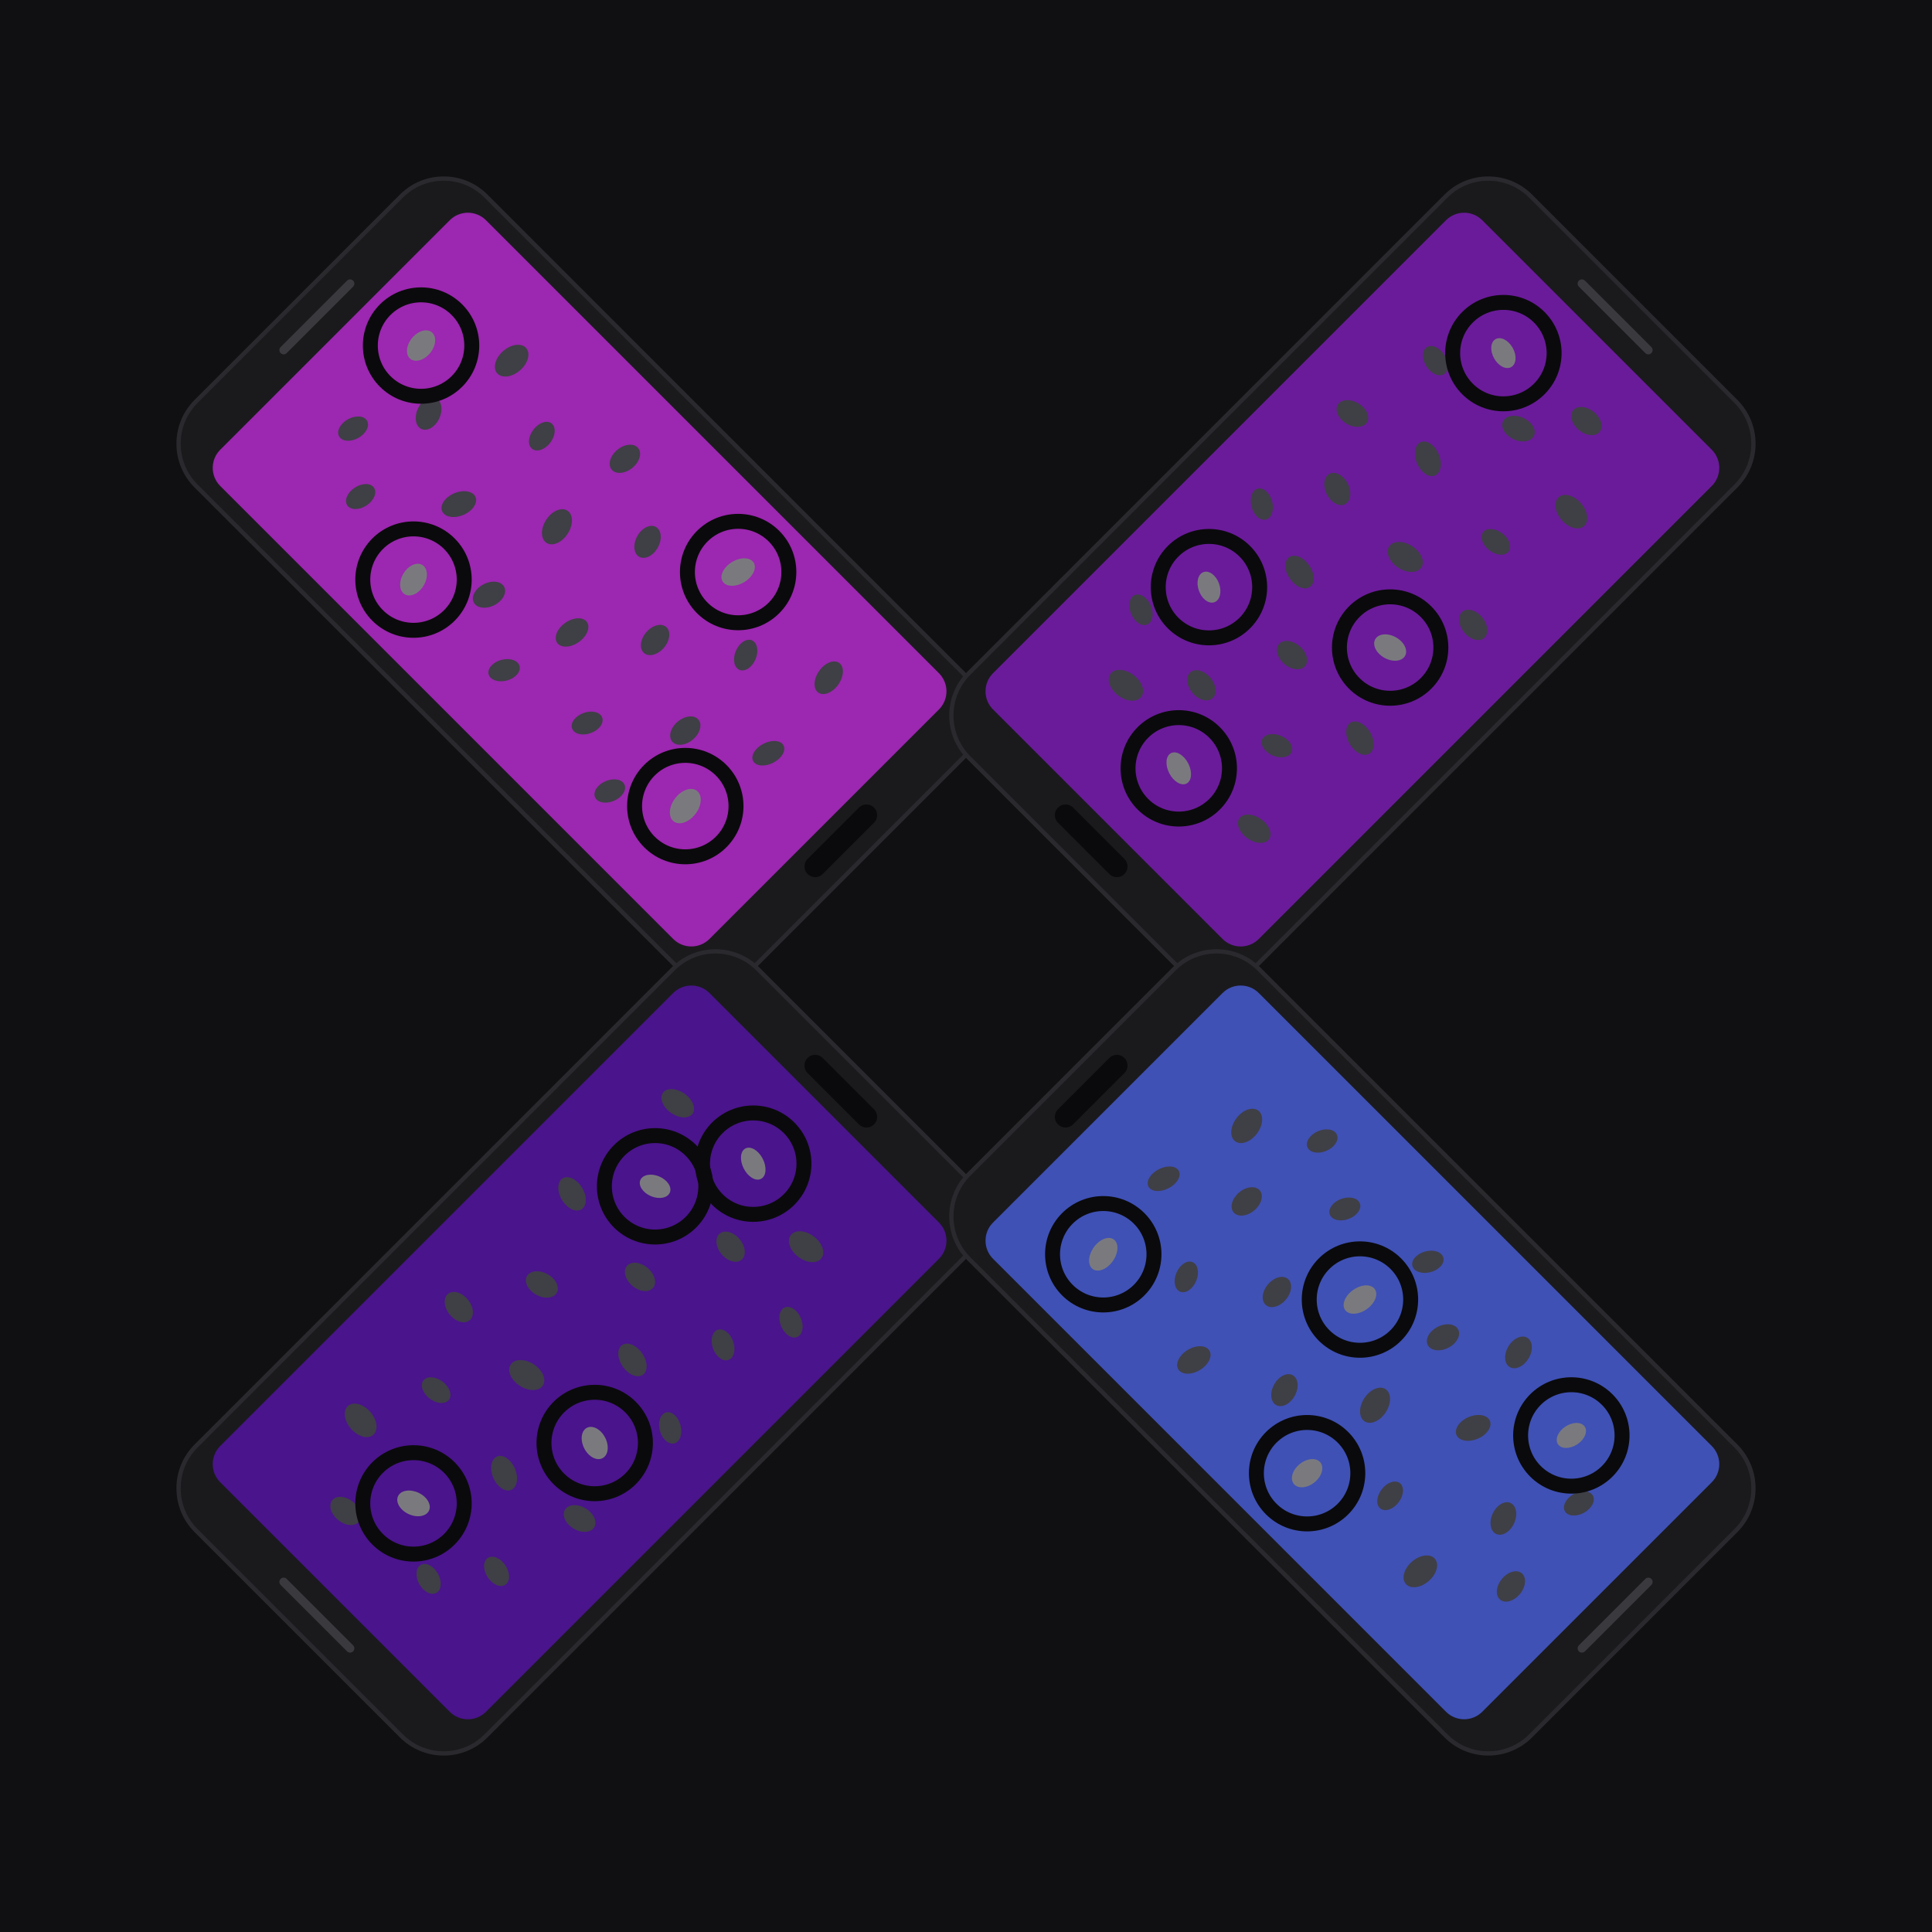
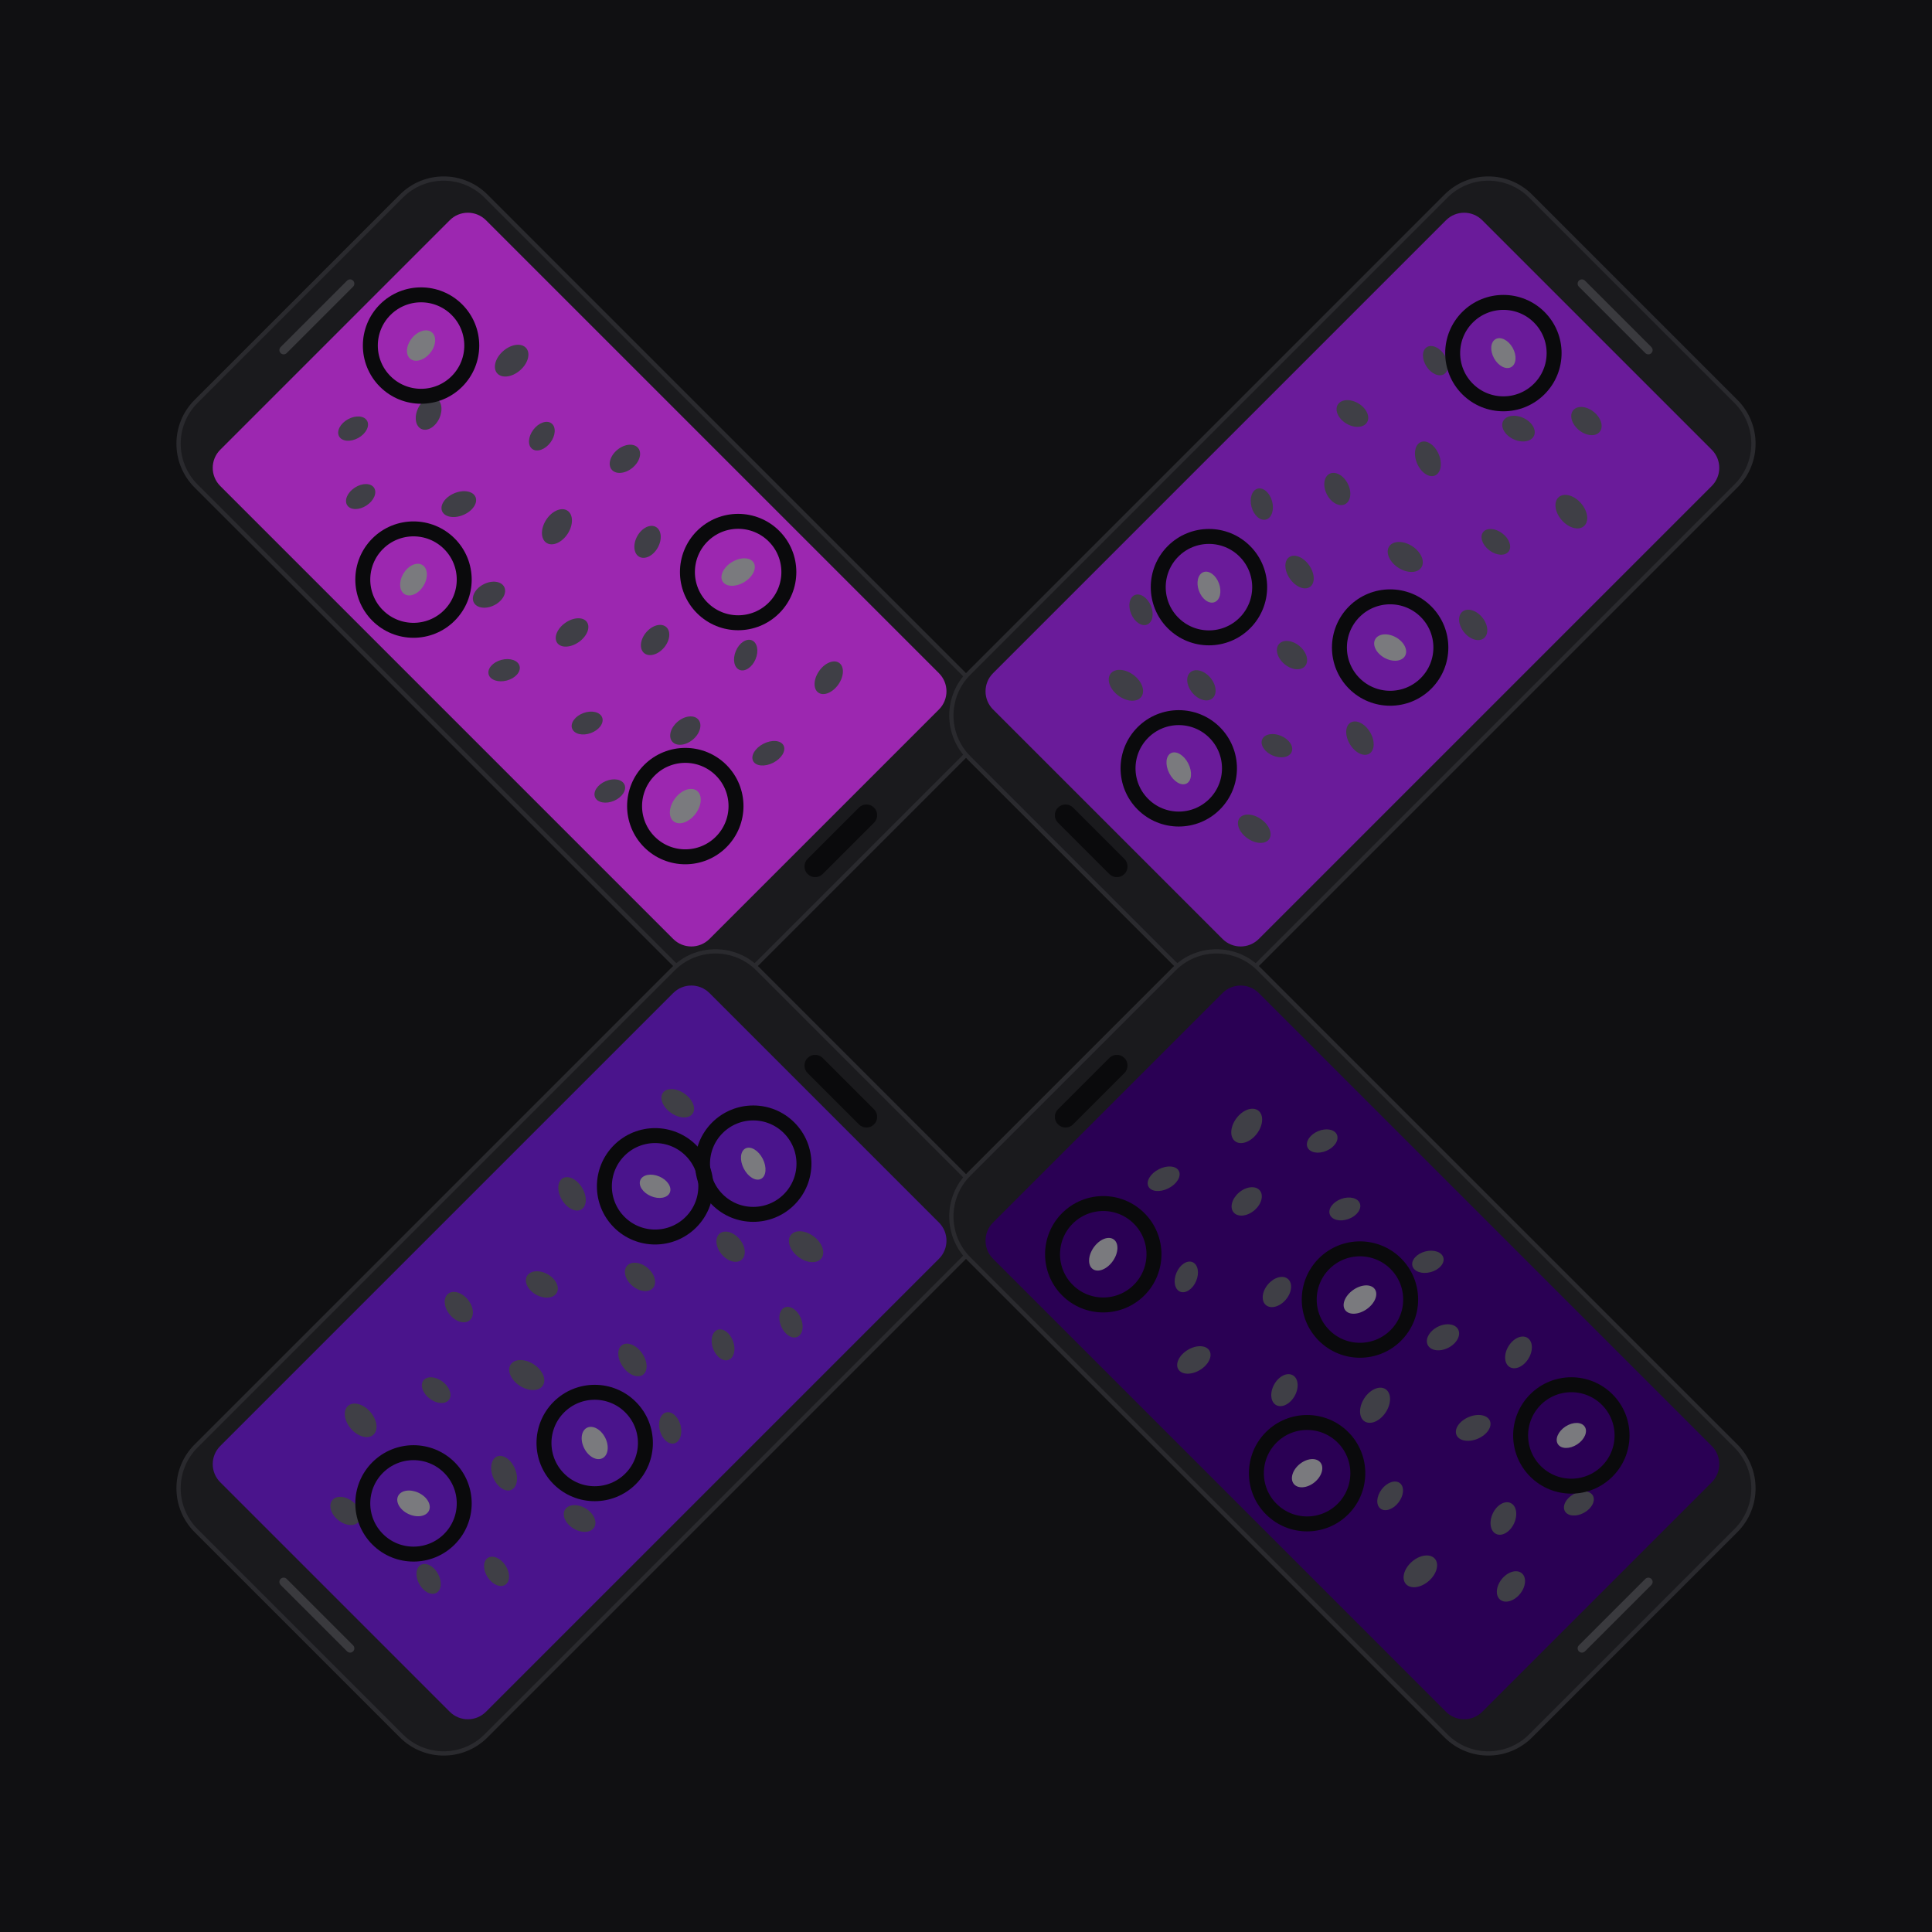
<svg xmlns="http://www.w3.org/2000/svg" width="1024" height="1024" viewBox="0 0 1024 1024">
  <defs>
    <clipPath id="clip-r0">
      <rect x="6" y="14" width="88" height="162" rx="6" ry="6" />
    </clipPath>
    <clipPath id="clip-r1">
      <rect x="6" y="14" width="88" height="162" rx="6" ry="6" />
    </clipPath>
    <clipPath id="clip-r2">
      <rect x="6" y="14" width="88" height="162" rx="6" ry="6" />
    </clipPath>
    <clipPath id="clip-r3">
      <rect x="6" y="14" width="88" height="162" rx="6" ry="6" />
    </clipPath>
  </defs>
  <rect x="0" y="0" width="1024" height="1024" fill="#101012" />
  <g transform="translate(307.2 307.2) rotate(135) scale(2.263579 2.263579) translate(-50 -95)">
    <rect x="2" y="2" width="96" height="186" rx="14" ry="14" fill="#1a1a1d" stroke="#2a2a2e" stroke-width="1" />
    <rect x="6" y="14" width="88" height="162" rx="6" ry="6" fill="#9C27B0" />
    <g clip-path="url(#clip-r0)">
      <g transform="translate(10 22.5) scale(1.25)">
        <ellipse cx="12" cy="12" rx="3.4" ry="2.2" fill="#3f3f46" transform="rotate(-10 12 12)" />
        <ellipse cx="30" cy="10" rx="3.2" ry="2" fill="#3f3f46" transform="rotate(18 30 10)" />
        <ellipse cx="48" cy="14" rx="3.6" ry="2.4" fill="#7a7a7e" transform="rotate(-8 48 14)" />
        <ellipse cx="56" cy="26" rx="3" ry="2" fill="#3f3f46" transform="rotate(22 56 26)" />
        <ellipse cx="38" cy="24" rx="3.2" ry="2.2" fill="#3f3f46" transform="rotate(5 38 24)" />
        <ellipse cx="20" cy="26" rx="3" ry="2" fill="#3f3f46" transform="rotate(-22 20 26)" />
        <ellipse cx="10" cy="38" rx="3.4" ry="2.2" fill="#7a7a7e" transform="rotate(14 10 38)" />
        <ellipse cx="30" cy="40" rx="3.2" ry="2.2" fill="#3f3f46" transform="rotate(-5 30 40)" />
        <ellipse cx="50" cy="38" rx="3" ry="2" fill="#3f3f46" transform="rotate(25 50 38)" />
        <ellipse cx="18" cy="54" rx="3.2" ry="2.2" fill="#3f3f46" transform="rotate(-16 18 54)" />
        <ellipse cx="40" cy="52" rx="3.4" ry="2.2" fill="#3f3f46" transform="rotate(10 40 52)" />
        <ellipse cx="54" cy="56" rx="3" ry="2" fill="#3f3f46" transform="rotate(30 54 56)" />
        <ellipse cx="10" cy="68" rx="3.2" ry="2.2" fill="#3f3f46" transform="rotate(6 10 68)" />
        <ellipse cx="28" cy="68" rx="3.6" ry="2.4" fill="#3f3f46" transform="rotate(-12 28 68)" />
        <ellipse cx="46" cy="68" rx="3.2" ry="2.2" fill="#3f3f46" transform="rotate(18 46 68)" />
        <ellipse cx="18" cy="82" rx="3" ry="2" fill="#3f3f46" transform="rotate(-8 18 82)" />
        <ellipse cx="38" cy="84" rx="3.4" ry="2.2" fill="#3f3f46" transform="rotate(22 38 84)" />
        <ellipse cx="54" cy="80" rx="3.2" ry="2.2" fill="#7a7a7e" transform="rotate(-14 54 80)" />
        <ellipse cx="12" cy="96" rx="3.6" ry="2.4" fill="#3f3f46" transform="rotate(4 12 96)" />
        <ellipse cx="30" cy="100" rx="3.2" ry="2.2" fill="#3f3f46" transform="rotate(-20 30 100)" />
        <ellipse cx="50" cy="98" rx="3" ry="2" fill="#3f3f46" transform="rotate(12 50 98)" />
        <ellipse cx="22" cy="110" rx="3.2" ry="2.2" fill="#7a7a7e" transform="rotate(-6 22 110)" />
        <ellipse cx="42" cy="108" rx="3" ry="2" fill="#3f3f46" transform="rotate(16 42 108)" />
        <circle cx="22" cy="110" r="9.5" fill="none" stroke="#0a0a0c" stroke-width="2.8" />
        <circle cx="54" cy="80" r="9.5" fill="none" stroke="#0a0a0c" stroke-width="2.8" />
        <circle cx="10" cy="38" r="9.5" fill="none" stroke="#0a0a0c" stroke-width="2.8" />
        <circle cx="48" cy="14" r="9.5" fill="none" stroke="#0a0a0c" stroke-width="2.8" />
      </g>
    </g>
    <rect x="39" y="6" width="22" height="5" rx="2.5" fill="#0a0a0c" />
    <rect x="38" y="181" width="24" height="2" rx="1" fill="#3a3a3e" />
  </g>
  <g transform="translate(716.8 307.2) rotate(-135) scale(2.263579 2.263579) translate(-50 -95)">
    <rect x="2" y="2" width="96" height="186" rx="14" ry="14" fill="#1a1a1d" stroke="#2a2a2e" stroke-width="1" />
    <rect x="6" y="14" width="88" height="162" rx="6" ry="6" fill="#6A1B9A" />
    <g clip-path="url(#clip-r1)">
      <g transform="translate(10 22.5) scale(1.25)">
        <ellipse cx="12" cy="12" rx="3.4" ry="2.2" fill="#3f3f46" transform="rotate(-10 12 12)" />
        <ellipse cx="30" cy="10" rx="3.2" ry="2" fill="#7a7a7e" transform="rotate(18 30 10)" />
        <ellipse cx="48" cy="14" rx="3.6" ry="2.4" fill="#3f3f46" transform="rotate(-8 48 14)" />
        <ellipse cx="56" cy="26" rx="3" ry="2" fill="#3f3f46" transform="rotate(22 56 26)" />
        <ellipse cx="38" cy="24" rx="3.2" ry="2.2" fill="#3f3f46" transform="rotate(5 38 24)" />
        <ellipse cx="20" cy="26" rx="3" ry="2" fill="#3f3f46" transform="rotate(-22 20 26)" />
        <ellipse cx="10" cy="38" rx="3.4" ry="2.2" fill="#3f3f46" transform="rotate(14 10 38)" />
        <ellipse cx="30" cy="40" rx="3.2" ry="2.2" fill="#3f3f46" transform="rotate(-5 30 40)" />
        <ellipse cx="50" cy="38" rx="3" ry="2" fill="#7a7a7e" transform="rotate(25 50 38)" />
        <ellipse cx="18" cy="54" rx="3.2" ry="2.2" fill="#7a7a7e" transform="rotate(-16 18 54)" />
        <ellipse cx="40" cy="52" rx="3.4" ry="2.2" fill="#3f3f46" transform="rotate(10 40 52)" />
        <ellipse cx="54" cy="56" rx="3" ry="2" fill="#3f3f46" transform="rotate(30 54 56)" />
        <ellipse cx="10" cy="68" rx="3.2" ry="2.2" fill="#3f3f46" transform="rotate(6 10 68)" />
        <ellipse cx="28" cy="68" rx="3.6" ry="2.4" fill="#3f3f46" transform="rotate(-12 28 68)" />
        <ellipse cx="46" cy="68" rx="3.2" ry="2.2" fill="#3f3f46" transform="rotate(18 46 68)" />
        <ellipse cx="18" cy="82" rx="3" ry="2" fill="#3f3f46" transform="rotate(-8 18 82)" />
        <ellipse cx="38" cy="84" rx="3.4" ry="2.2" fill="#3f3f46" transform="rotate(22 38 84)" />
        <ellipse cx="54" cy="80" rx="3.2" ry="2.2" fill="#3f3f46" transform="rotate(-14 54 80)" />
        <ellipse cx="12" cy="96" rx="3.6" ry="2.4" fill="#3f3f46" transform="rotate(4 12 96)" />
        <ellipse cx="30" cy="100" rx="3.2" ry="2.2" fill="#3f3f46" transform="rotate(-20 30 100)" />
        <ellipse cx="50" cy="98" rx="3" ry="2" fill="#3f3f46" transform="rotate(12 50 98)" />
        <ellipse cx="22" cy="110" rx="3.2" ry="2.2" fill="#3f3f46" transform="rotate(-6 22 110)" />
        <ellipse cx="42" cy="108" rx="3" ry="2" fill="#7a7a7e" transform="rotate(16 42 108)" />
        <circle cx="42" cy="108" r="9.5" fill="none" stroke="#0a0a0c" stroke-width="2.8" />
        <circle cx="18" cy="54" r="9.5" fill="none" stroke="#0a0a0c" stroke-width="2.8" />
        <circle cx="50" cy="38" r="9.5" fill="none" stroke="#0a0a0c" stroke-width="2.8" />
        <circle cx="30" cy="10" r="9.5" fill="none" stroke="#0a0a0c" stroke-width="2.8" />
      </g>
    </g>
    <rect x="39" y="6" width="22" height="5" rx="2.5" fill="#0a0a0c" />
    <rect x="38" y="181" width="24" height="2" rx="1" fill="#3a3a3e" />
  </g>
  <g transform="translate(307.2 716.8) rotate(45) scale(2.263579 2.263579) translate(-50 -95)">
    <rect x="2" y="2" width="96" height="186" rx="14" ry="14" fill="#1a1a1d" stroke="#2a2a2e" stroke-width="1" />
    <rect x="6" y="14" width="88" height="162" rx="6" ry="6" fill="#4A148C" />
    <g clip-path="url(#clip-r2)">
      <g transform="translate(10 22.5) scale(1.25)">
        <ellipse cx="12" cy="12" rx="3.4" ry="2.2" fill="#3f3f46" transform="rotate(-10 12 12)" />
        <ellipse cx="30" cy="10" rx="3.2" ry="2" fill="#7a7a7e" transform="rotate(18 30 10)" />
        <ellipse cx="48" cy="14" rx="3.6" ry="2.4" fill="#3f3f46" transform="rotate(-8 48 14)" />
        <ellipse cx="56" cy="26" rx="3" ry="2" fill="#3f3f46" transform="rotate(22 56 26)" />
        <ellipse cx="38" cy="24" rx="3.2" ry="2.2" fill="#3f3f46" transform="rotate(5 38 24)" />
        <ellipse cx="20" cy="26" rx="3" ry="2" fill="#7a7a7e" transform="rotate(-22 20 26)" />
        <ellipse cx="10" cy="38" rx="3.4" ry="2.2" fill="#3f3f46" transform="rotate(14 10 38)" />
        <ellipse cx="30" cy="40" rx="3.2" ry="2.2" fill="#3f3f46" transform="rotate(-5 30 40)" />
        <ellipse cx="50" cy="38" rx="3" ry="2" fill="#3f3f46" transform="rotate(25 50 38)" />
        <ellipse cx="18" cy="54" rx="3.2" ry="2.2" fill="#3f3f46" transform="rotate(-16 18 54)" />
        <ellipse cx="40" cy="52" rx="3.4" ry="2.2" fill="#3f3f46" transform="rotate(10 40 52)" />
        <ellipse cx="54" cy="56" rx="3" ry="2" fill="#3f3f46" transform="rotate(30 54 56)" />
        <ellipse cx="10" cy="68" rx="3.2" ry="2.2" fill="#3f3f46" transform="rotate(6 10 68)" />
        <ellipse cx="28" cy="68" rx="3.6" ry="2.4" fill="#3f3f46" transform="rotate(-12 28 68)" />
        <ellipse cx="46" cy="68" rx="3.2" ry="2.2" fill="#7a7a7e" transform="rotate(18 46 68)" />
        <ellipse cx="18" cy="82" rx="3" ry="2" fill="#3f3f46" transform="rotate(-8 18 82)" />
        <ellipse cx="38" cy="84" rx="3.4" ry="2.2" fill="#3f3f46" transform="rotate(22 38 84)" />
        <ellipse cx="54" cy="80" rx="3.2" ry="2.2" fill="#3f3f46" transform="rotate(-14 54 80)" />
        <ellipse cx="12" cy="96" rx="3.6" ry="2.4" fill="#3f3f46" transform="rotate(4 12 96)" />
        <ellipse cx="30" cy="100" rx="3.2" ry="2.2" fill="#7a7a7e" transform="rotate(-20 30 100)" />
        <ellipse cx="50" cy="98" rx="3" ry="2" fill="#3f3f46" transform="rotate(12 50 98)" />
        <ellipse cx="22" cy="110" rx="3.2" ry="2.2" fill="#3f3f46" transform="rotate(-6 22 110)" />
        <ellipse cx="42" cy="108" rx="3" ry="2" fill="#3f3f46" transform="rotate(16 42 108)" />
        <circle cx="30" cy="100" r="9.5" fill="none" stroke="#0a0a0c" stroke-width="2.8" />
        <circle cx="46" cy="68" r="9.5" fill="none" stroke="#0a0a0c" stroke-width="2.8" />
        <circle cx="20" cy="26" r="9.5" fill="none" stroke="#0a0a0c" stroke-width="2.8" />
        <circle cx="30" cy="10" r="9.5" fill="none" stroke="#0a0a0c" stroke-width="2.8" />
      </g>
    </g>
    <rect x="39" y="6" width="22" height="5" rx="2.5" fill="#0a0a0c" />
    <rect x="38" y="181" width="24" height="2" rx="1" fill="#3a3a3e" />
  </g>
  <g transform="translate(716.8 716.8) rotate(-45) scale(2.263579 2.263579) translate(-50 -95)">
    <rect x="2" y="2" width="96" height="186" rx="14" ry="14" fill="#1a1a1d" stroke="#2a2a2e" stroke-width="1" />
-     <rect x="6" y="14" width="88" height="162" rx="6" ry="6" fill="#3F51B5" />
+     <rect x="6" y="14" width="88" height="162" rx="6" ry="6" fill="#2A0054" />
    <g clip-path="url(#clip-r3)">
      <g transform="translate(10 22.5) scale(1.25)">
        <ellipse cx="12" cy="12" rx="3.4" ry="2.2" fill="#7a7a7e" transform="rotate(-10 12 12)" />
        <ellipse cx="30" cy="10" rx="3.2" ry="2" fill="#3f3f46" transform="rotate(18 30 10)" />
        <ellipse cx="48" cy="14" rx="3.6" ry="2.4" fill="#3f3f46" transform="rotate(-8 48 14)" />
        <ellipse cx="56" cy="26" rx="3" ry="2" fill="#3f3f46" transform="rotate(22 56 26)" />
        <ellipse cx="38" cy="24" rx="3.2" ry="2.2" fill="#3f3f46" transform="rotate(5 38 24)" />
        <ellipse cx="20" cy="26" rx="3" ry="2" fill="#3f3f46" transform="rotate(-22 20 26)" />
        <ellipse cx="10" cy="38" rx="3.4" ry="2.2" fill="#3f3f46" transform="rotate(14 10 38)" />
        <ellipse cx="30" cy="40" rx="3.2" ry="2.2" fill="#3f3f46" transform="rotate(-5 30 40)" />
        <ellipse cx="50" cy="38" rx="3" ry="2" fill="#3f3f46" transform="rotate(25 50 38)" />
        <ellipse cx="18" cy="54" rx="3.2" ry="2.2" fill="#3f3f46" transform="rotate(-16 18 54)" />
        <ellipse cx="40" cy="52" rx="3.4" ry="2.2" fill="#7a7a7e" transform="rotate(10 40 52)" />
        <ellipse cx="54" cy="56" rx="3" ry="2" fill="#3f3f46" transform="rotate(30 54 56)" />
        <ellipse cx="10" cy="68" rx="3.2" ry="2.2" fill="#7a7a7e" transform="rotate(6 10 68)" />
        <ellipse cx="28" cy="68" rx="3.6" ry="2.4" fill="#3f3f46" transform="rotate(-12 28 68)" />
        <ellipse cx="46" cy="68" rx="3.2" ry="2.2" fill="#3f3f46" transform="rotate(18 46 68)" />
        <ellipse cx="18" cy="82" rx="3" ry="2" fill="#3f3f46" transform="rotate(-8 18 82)" />
        <ellipse cx="38" cy="84" rx="3.4" ry="2.2" fill="#3f3f46" transform="rotate(22 38 84)" />
        <ellipse cx="54" cy="80" rx="3.2" ry="2.2" fill="#3f3f46" transform="rotate(-14 54 80)" />
        <ellipse cx="12" cy="96" rx="3.6" ry="2.4" fill="#3f3f46" transform="rotate(4 12 96)" />
        <ellipse cx="30" cy="100" rx="3.2" ry="2.2" fill="#3f3f46" transform="rotate(-20 30 100)" />
        <ellipse cx="50" cy="98" rx="3" ry="2" fill="#7a7a7e" transform="rotate(12 50 98)" />
        <ellipse cx="22" cy="110" rx="3.2" ry="2.2" fill="#3f3f46" transform="rotate(-6 22 110)" />
        <ellipse cx="42" cy="108" rx="3" ry="2" fill="#3f3f46" transform="rotate(16 42 108)" />
        <circle cx="50" cy="98" r="9.5" fill="none" stroke="#0a0a0c" stroke-width="2.8" />
        <circle cx="10" cy="68" r="9.5" fill="none" stroke="#0a0a0c" stroke-width="2.8" />
        <circle cx="40" cy="52" r="9.5" fill="none" stroke="#0a0a0c" stroke-width="2.8" />
        <circle cx="12" cy="12" r="9.5" fill="none" stroke="#0a0a0c" stroke-width="2.8" />
      </g>
    </g>
    <rect x="39" y="6" width="22" height="5" rx="2.5" fill="#0a0a0c" />
    <rect x="38" y="181" width="24" height="2" rx="1" fill="#3a3a3e" />
  </g>
</svg>
